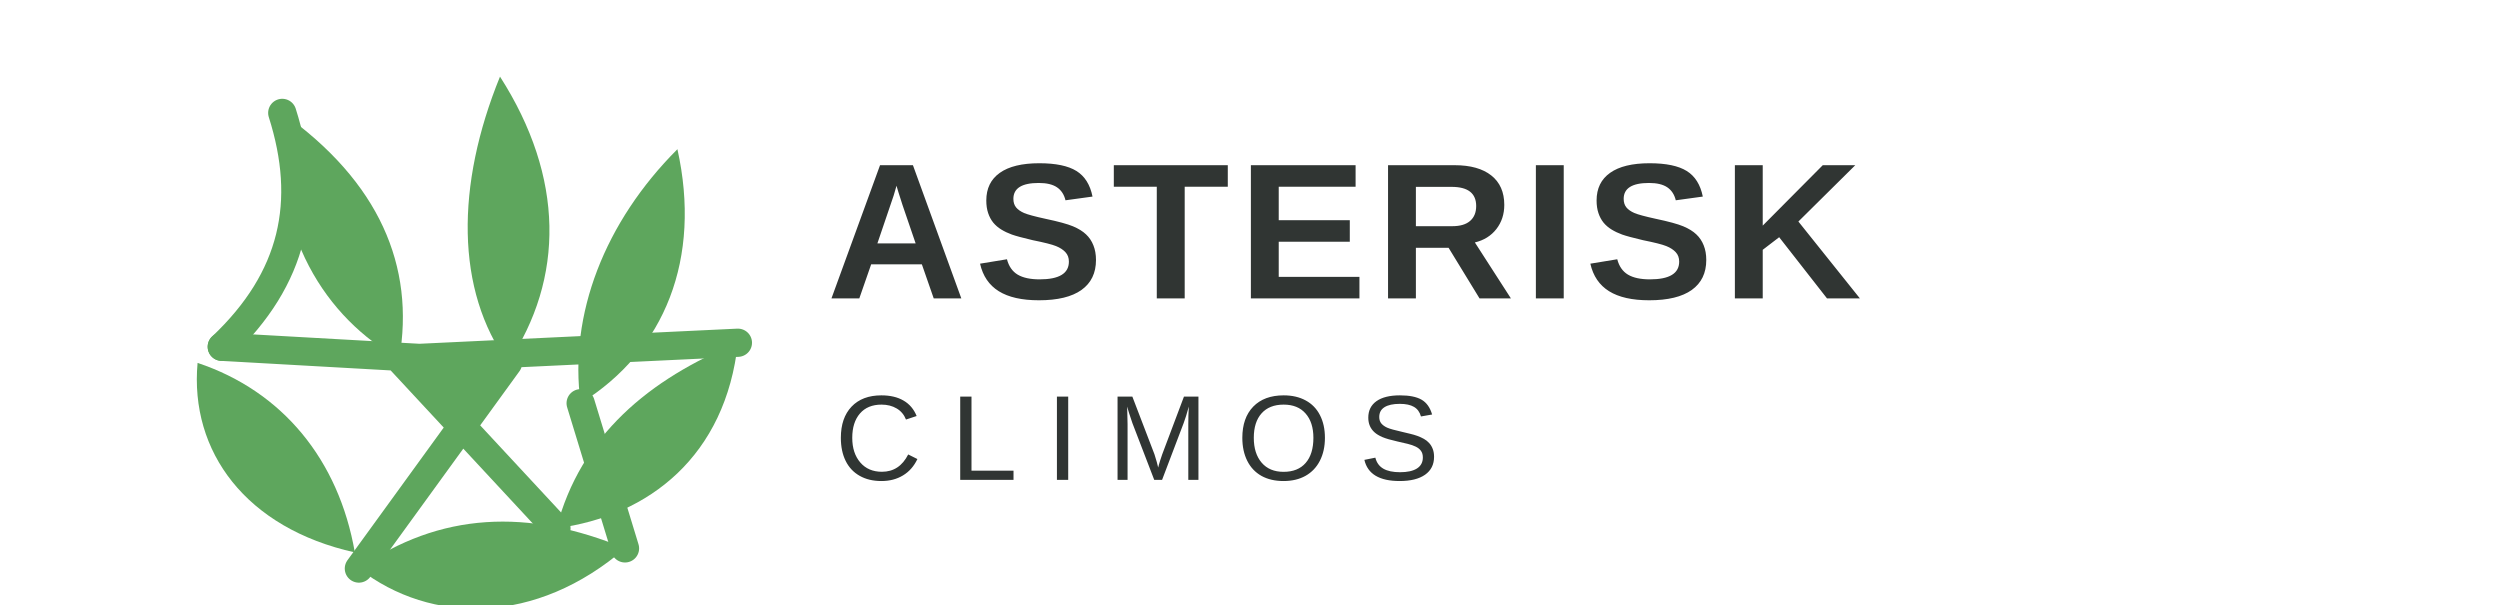
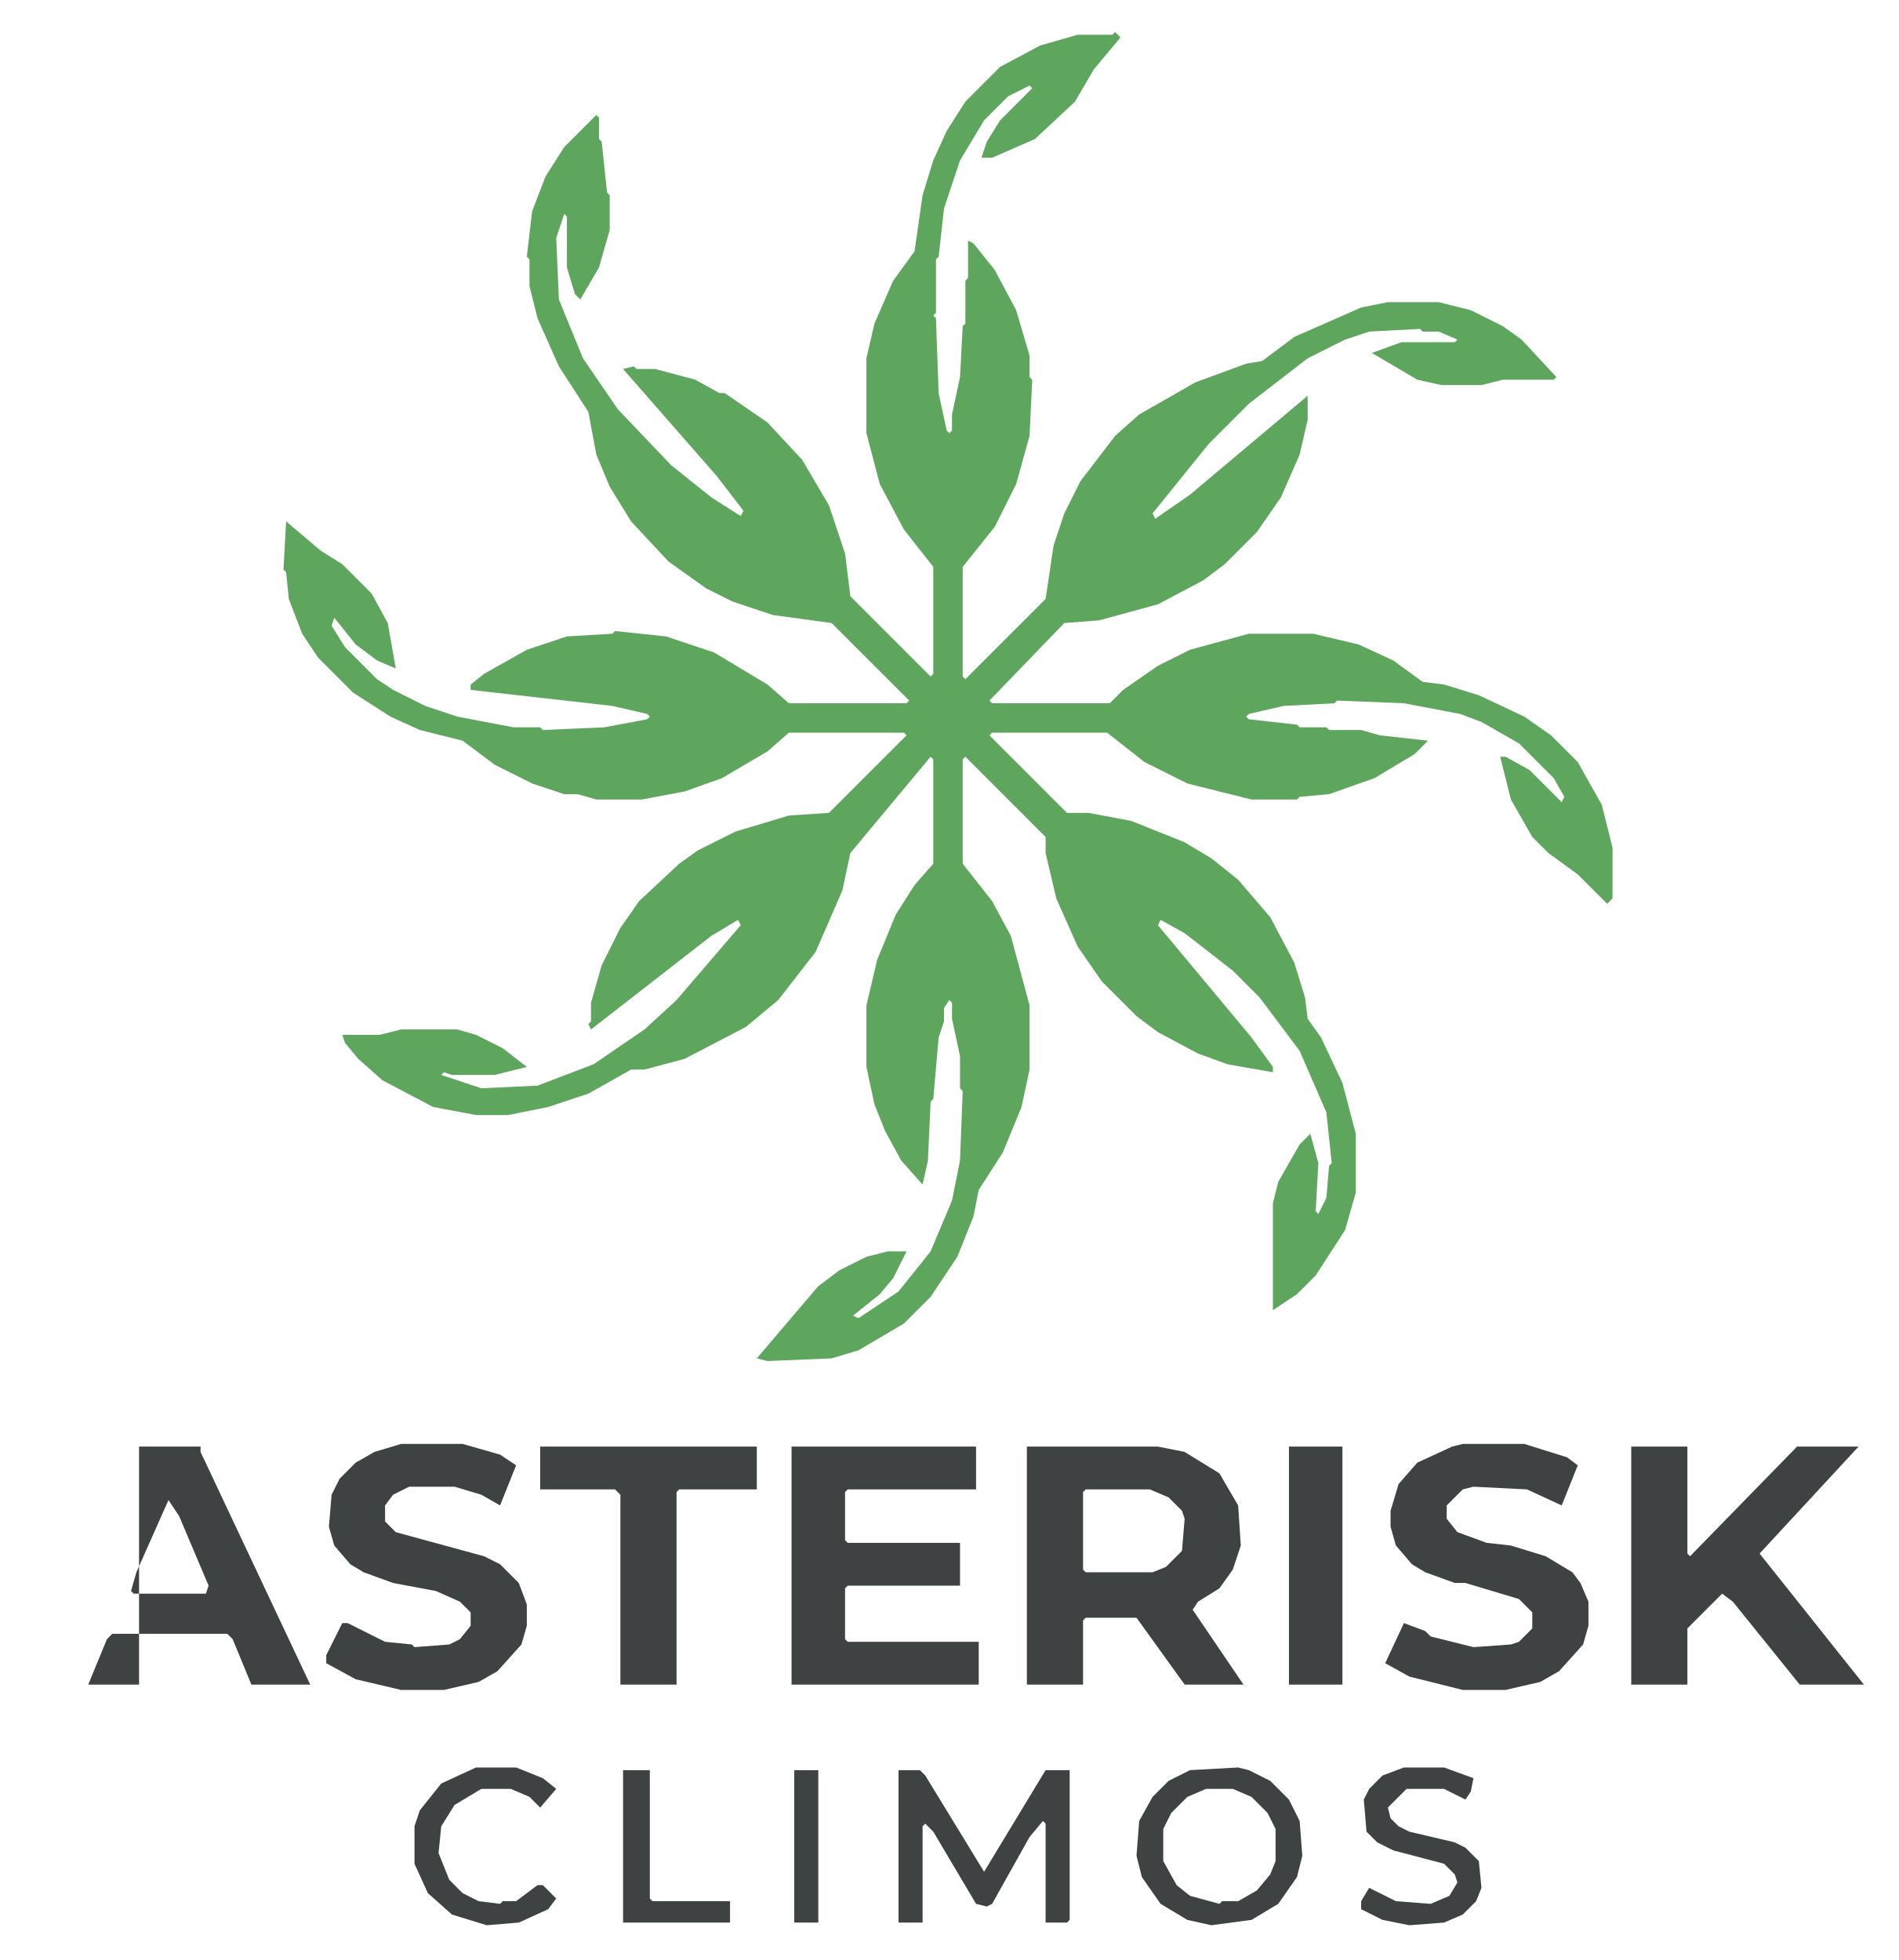
- <svg xmlns="http://www.w3.org/2000/svg" viewBox="0 0 620 150" role="img" aria-label="Asterisk Climos">
-   <g transform="translate(12 12)" fill="none" stroke="#5ea65d" stroke-width="7" stroke-linecap="round" stroke-linejoin="round">
-     <path d="M58 16C82 33 91 54 87 77C69 67 55 46 58 16Z" fill="#5ea65d" stroke="none" />
-     <path d="M112 7C128 32 128 57 114 78C101 60 101 34 112 7Z" fill="#5ea65d" stroke="none" />
-     <path d="M156 25C162 52 153 75 132 88C129 66 138 43 156 25Z" fill="#5ea65d" stroke="none" />
-     <path d="M171 73C149 82 132 96 126 119C149 116 168 101 171 73Z" fill="#5ea65d" stroke="none" />
-     <path d="M143 124C119 114 97 115 77 129C95 143 121 143 143 124Z" fill="#5ea65d" stroke="none" />
-     <path d="M76 125C72 102 58 85 37 78C35 100 49 119 76 125Z" fill="#5ea65d" stroke="none" />
-     <path d="M43 74C61 57 65 38 58 16" />
-     <path d="M87 77L126 119M114 78L77 129M132 88L143 124M87 77L171 73M114 78L43 74" />
-     <circle cx="100" cy="82" r="8" fill="#5ea65d" stroke="none" />
-   </g>
-   <text x="205" y="74" fill="#303533" font-family="Arial,Helvetica,sans-serif" font-size="48" font-weight="800" letter-spacing="2">ASTERISK</text>
-   <text x="207" y="119" fill="#303533" font-family="Arial,Helvetica,sans-serif" font-size="30" font-weight="500" letter-spacing="7">CLIMOS</text>
+ <svg xmlns="http://www.w3.org/2000/svg" viewBox="0 0 710 733" role="img" aria-label="Asterisk Climos">
+   <path d="M 417 12 L 416 13 L 403 13 L 389 17 L 374 25 L 361 38 L 354 49 L 349 60 L 345 73 L 342 94 L 334 105 L 327 121 L 324 134 L 324 162 L 329 181 L 338 198 L 349 212 L 349 252 L 348 253 L 318 223 L 316 207 L 310 189 L 300 172 L 287 158 L 271 147 L 269 147 L 260 142 L 245 138 L 238 138 L 237 137 L 233 138 L 268 178 L 278 191 L 277 193 L 266 186 L 251 174 L 231 153 L 218 134 L 209 112 L 208 89 L 211 80 L 212 81 L 212 100 L 215 110 L 217 112 L 224 100 L 228 86 L 228 73 L 227 72 L 225 53 L 224 52 L 224 44 L 223 43 L 211 55 L 204 66 L 199 79 L 197 96 L 198 97 L 198 107 L 201 119 L 209 137 L 220 154 L 223 170 L 228 182 L 236 195 L 250 210 L 264 220 L 274 225 L 289 230 L 311 233 L 340 262 L 339 263 L 295 263 L 287 256 L 267 244 L 249 238 L 230 236 L 229 237 L 212 238 L 197 243 L 181 252 L 176 256 L 176 258 L 229 264 L 242 267 L 243 268 L 242 269 L 226 272 L 203 273 L 202 272 L 192 272 L 171 268 L 159 264 L 147 258 L 141 254 L 129 242 L 124 234 L 125 231 L 133 241 L 141 247 L 148 250 L 145 233 L 139 222 L 128 211 L 120 206 L 107 195 L 106 213 L 107 214 L 108 224 L 113 237 L 119 246 L 132 259 L 146 268 L 157 273 L 173 277 L 185 286 L 199 293 L 211 297 L 216 297 L 223 299 L 240 299 L 256 296 L 270 291 L 287 281 L 295 274 L 338 274 L 339 275 L 310 304 L 295 305 L 275 311 L 261 318 L 254 323 L 239 337 L 232 347 L 225 361 L 221 375 L 221 382 L 220 383 L 221 385 L 266 350 L 276 344 L 277 346 L 253 374 L 241 385 L 222 398 L 201 406 L 180 407 L 168 403 L 169 402 L 185 402 L 197 399 L 188 392 L 178 387 L 171 385 L 150 385 L 142 387 L 128 387 L 129 390 L 134 396 L 143 404 L 162 414 L 178 417 L 190 417 L 205 414 L 220 409 L 236 400 L 241 400 L 256 396 L 279 384 L 291 374 L 305 356 L 315 333 L 318 319 L 348 283 L 349 284 L 349 323 L 342 331 L 335 342 L 328 359 L 324 376 L 324 399 L 327 413 L 331 423 L 337 434 L 345 443 L 347 434 L 348 412 L 349 411 L 351 388 L 353 382 L 353 377 L 355 374 L 356 375 L 356 381 L 359 395 L 359 407 L 360 408 L 359 434 L 356 449 L 348 468 L 336 483 L 321 493 L 319 492 L 329 484 L 334 478 L 339 468 L 332 468 L 324 470 L 314 475 L 306 481 L 283 508 L 287 509 L 311 508 L 321 505 L 338 495 L 348 485 L 358 470 L 364 455 L 366 445 L 375 431 L 382 414 L 385 400 L 385 376 L 378 350 L 371 337 L 360 323 L 360 284 L 361 283 L 391 313 L 391 319 L 395 336 L 403 354 L 412 367 L 425 380 L 433 386 L 448 394 L 459 398 L 476 401 L 476 399 L 468 388 L 433 346 L 434 344 L 443 349 L 461 363 L 471 373 L 486 393 L 496 416 L 498 435 L 497 436 L 496 448 L 493 454 L 492 453 L 493 435 L 490 424 L 486 428 L 478 442 L 476 450 L 476 490 L 485 484 L 492 477 L 503 460 L 507 446 L 507 424 L 502 405 L 494 388 L 489 381 L 488 373 L 484 360 L 475 343 L 463 329 L 453 321 L 443 315 L 423 307 L 407 304 L 399 304 L 370 275 L 371 274 L 414 274 L 428 285 L 444 293 L 468 299 L 485 299 L 486 298 L 497 297 L 514 291 L 529 282 L 534 277 L 516 275 L 509 273 L 497 273 L 496 272 L 486 272 L 485 271 L 467 269 L 466 268 L 467 267 L 480 264 L 499 263 L 500 262 L 525 263 L 546 267 L 554 270 L 568 278 L 581 291 L 585 298 L 584 300 L 572 288 L 563 283 L 561 283 L 565 299 L 573 313 L 579 319 L 590 327 L 601 338 L 603 336 L 603 317 L 599 301 L 590 285 L 580 275 L 570 268 L 553 260 L 540 256 L 532 255 L 521 247 L 508 241 L 491 237 L 467 237 L 445 243 L 433 249 L 420 258 L 415 263 L 371 263 L 370 262 L 398 233 L 411 232 L 433 226 L 450 217 L 458 211 L 470 199 L 479 186 L 486 170 L 489 157 L 489 148 L 445 185 L 432 194 L 431 192 L 452 166 L 467 151 L 489 134 L 503 127 L 512 124 L 531 123 L 532 124 L 538 124 L 545 127 L 544 128 L 524 128 L 513 132 L 530 142 L 539 144 L 554 144 L 562 142 L 581 142 L 582 141 L 569 127 L 562 122 L 550 116 L 538 113 L 519 113 L 509 115 L 484 126 L 472 135 L 466 136 L 447 143 L 426 155 L 417 163 L 404 180 L 398 192 L 394 204 L 391 224 L 361 254 L 360 253 L 360 212 L 372 197 L 380 181 L 385 163 L 386 142 L 385 141 L 385 133 L 380 116 L 372 101 L 364 91 L 362 90 L 362 104 L 361 105 L 361 121 L 360 122 L 359 141 L 356 155 L 356 161 L 355 162 L 354 161 L 351 147 L 350 119 L 349 118 L 350 117 L 350 97 L 351 96 L 353 78 L 359 60 L 368 45 L 377 36 L 385 32 L 386 33 L 374 45 L 369 53 L 367 59 L 371 59 L 387 52 L 402 38 L 409 26 L 419 14 Z M 165 402 L 166 401 L 169 402 L 168 403 Z" fill="#5ea65d" fill-rule="evenodd" />
+   <path d="M 336 662 L 336 719 L 345 719 L 345 683 L 346 682 L 349 685 L 365 712 L 369 713 L 371 712 L 385 687 L 390 681 L 391 682 L 391 719 L 399 719 L 400 718 L 400 662 L 391 662 L 368 700 L 346 664 L 344 662 Z M 297 662 L 297 719 L 306 719 L 306 662 Z M 233 662 L 233 719 L 273 719 L 273 711 L 244 711 L 243 710 L 243 662 Z M 525 661 L 517 664 L 512 669 L 510 673 L 511 685 L 515 689 L 521 692 L 540 697 L 544 701 L 545 704 L 542 709 L 535 712 L 522 711 L 512 706 L 509 711 L 509 714 L 517 718 L 527 720 L 540 719 L 547 716 L 552 711 L 554 706 L 553 696 L 548 691 L 544 689 L 527 685 L 523 683 L 520 680 L 519 676 L 526 669 L 540 669 L 548 673 L 550 670 L 551 665 L 540 661 Z M 445 662 L 437 666 L 431 672 L 426 681 L 425 694 L 427 702 L 434 712 L 444 718 L 453 720 L 468 718 L 478 712 L 485 702 L 487 694 L 486 681 L 482 673 L 475 666 L 467 662 L 463 661 Z M 451 669 L 461 669 L 468 672 L 474 678 L 477 684 L 477 696 L 475 701 L 470 707 L 463 711 L 457 711 L 456 712 L 445 709 L 440 705 L 435 696 L 435 684 L 438 678 L 444 672 Z M 178 661 L 165 667 L 157 677 L 155 683 L 155 697 L 160 708 L 169 716 L 182 720 L 194 719 L 205 714 L 208 710 L 203 705 L 201 705 L 193 711 L 188 711 L 187 712 L 179 711 L 173 708 L 168 703 L 164 693 L 165 683 L 170 675 L 180 669 L 191 669 L 198 672 L 202 676 L 208 669 L 203 665 L 193 661 Z M 610 541 L 610 630 L 631 630 L 631 609 L 644 596 L 648 599 L 673 630 L 697 630 L 658 581 L 695 541 L 672 541 L 632 582 L 631 581 L 631 541 Z M 482 541 L 482 630 L 502 630 L 502 541 Z M 384 541 L 384 630 L 405 630 L 405 606 L 406 605 L 425 605 L 443 630 L 465 630 L 446 602 L 448 599 L 456 594 L 461 587 L 464 578 L 463 563 L 456 551 L 443 543 L 433 541 Z M 405 558 L 406 557 L 430 557 L 437 560 L 442 565 L 443 568 L 442 580 L 436 586 L 431 588 L 406 588 L 405 587 Z M 296 541 L 296 630 L 366 630 L 366 614 L 317 614 L 316 613 L 316 594 L 317 593 L 359 593 L 359 577 L 317 577 L 316 576 L 316 558 L 317 557 L 365 557 L 365 541 Z M 202 541 L 202 557 L 230 557 L 232 559 L 232 630 L 253 630 L 253 558 L 254 557 L 283 557 L 283 541 Z M 52 541 L 52 630 L 33 630 L 40 613 L 42 611 L 85 611 L 87 613 L 94 630 L 116 630 L 75 543 L 75 541 Z M 63 561 L 67 567 L 78 593 L 77 596 L 50 596 L 49 595 L 51 588 Z M 543 541 L 530 547 L 523 555 L 520 565 L 520 571 L 522 578 L 528 585 L 533 588 L 544 592 L 548 592 L 568 598 L 573 603 L 573 609 L 568 614 L 565 615 L 551 616 L 535 612 L 533 610 L 525 607 L 518 622 L 527 627 L 547 632 L 563 632 L 576 629 L 583 625 L 592 615 L 594 608 L 594 599 L 591 592 L 588 588 L 578 582 L 565 578 L 556 577 L 545 573 L 541 568 L 541 563 L 547 557 L 551 556 L 571 557 L 584 563 L 590 548 L 586 545 L 570 540 L 547 540 Z M 140 543 L 133 547 L 127 553 L 124 559 L 123 571 L 125 578 L 131 585 L 136 588 L 147 592 L 163 595 L 172 599 L 176 603 L 176 608 L 172 613 L 168 615 L 155 616 L 154 615 L 144 614 L 130 607 L 128 607 L 122 619 L 122 622 L 133 628 L 150 632 L 166 632 L 179 629 L 186 625 L 195 615 L 197 608 L 197 600 L 194 592 L 187 585 L 181 582 L 148 573 L 144 569 L 144 563 L 147 559 L 153 556 L 170 556 L 180 559 L 187 563 L 193 548 L 187 544 L 173 540 L 150 540 Z" fill="#3e4243" fill-rule="evenodd" />
</svg>
